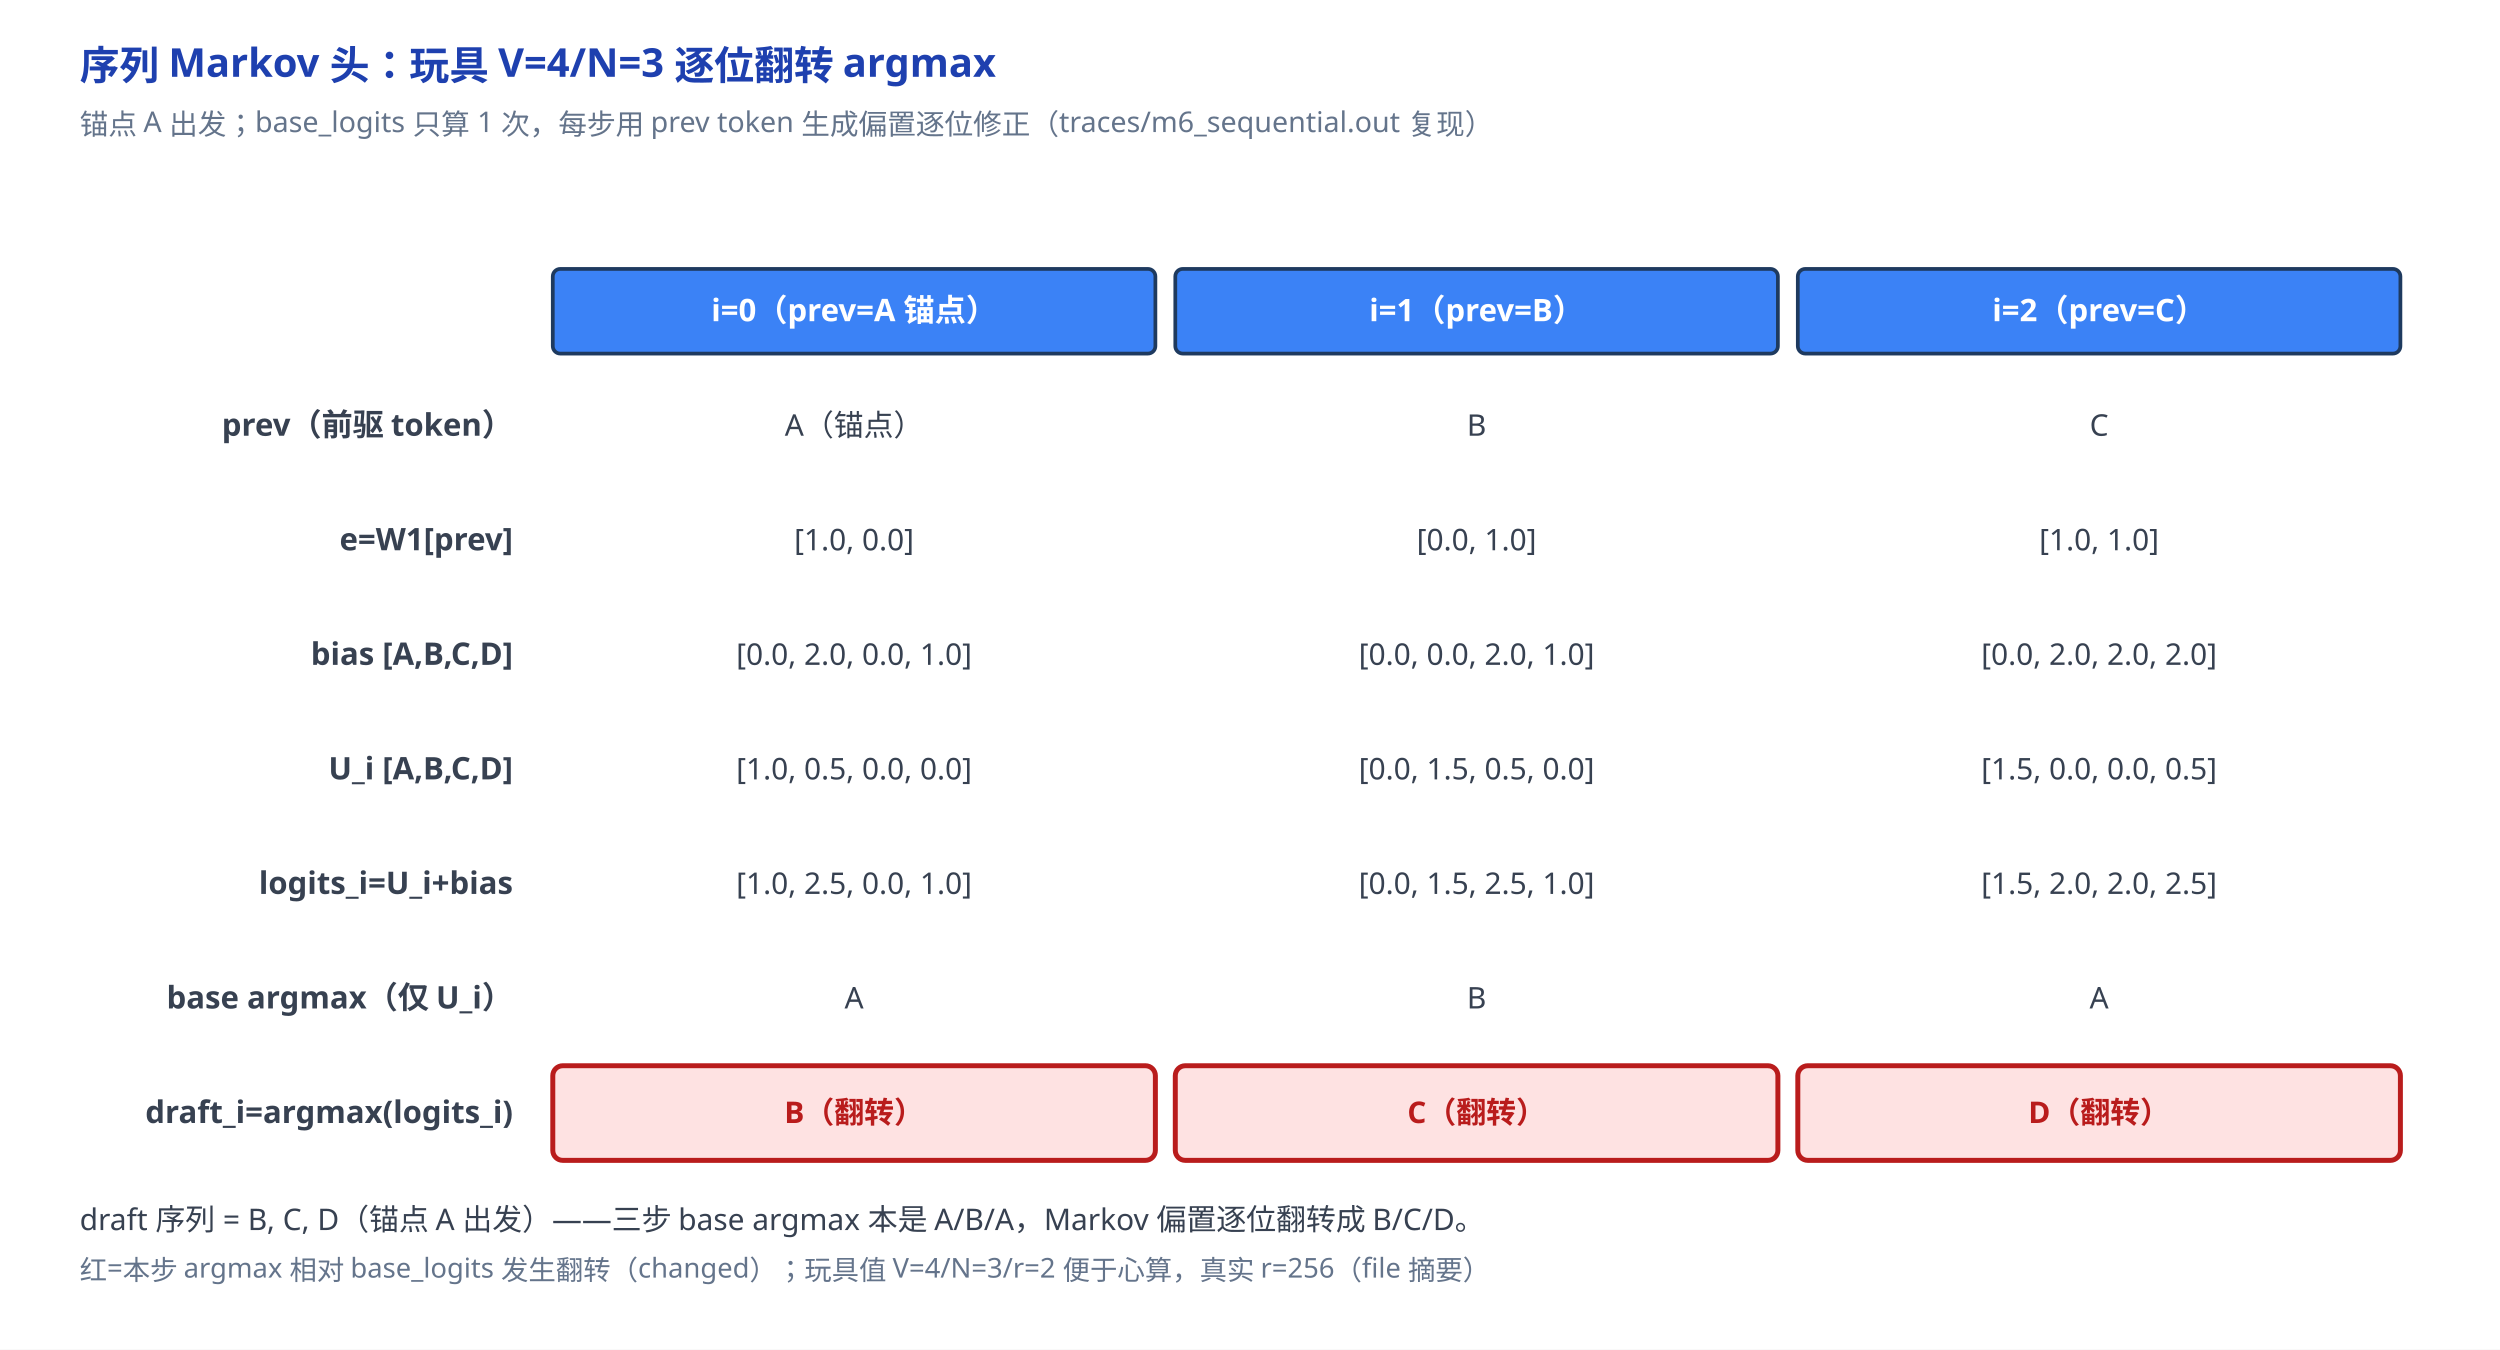
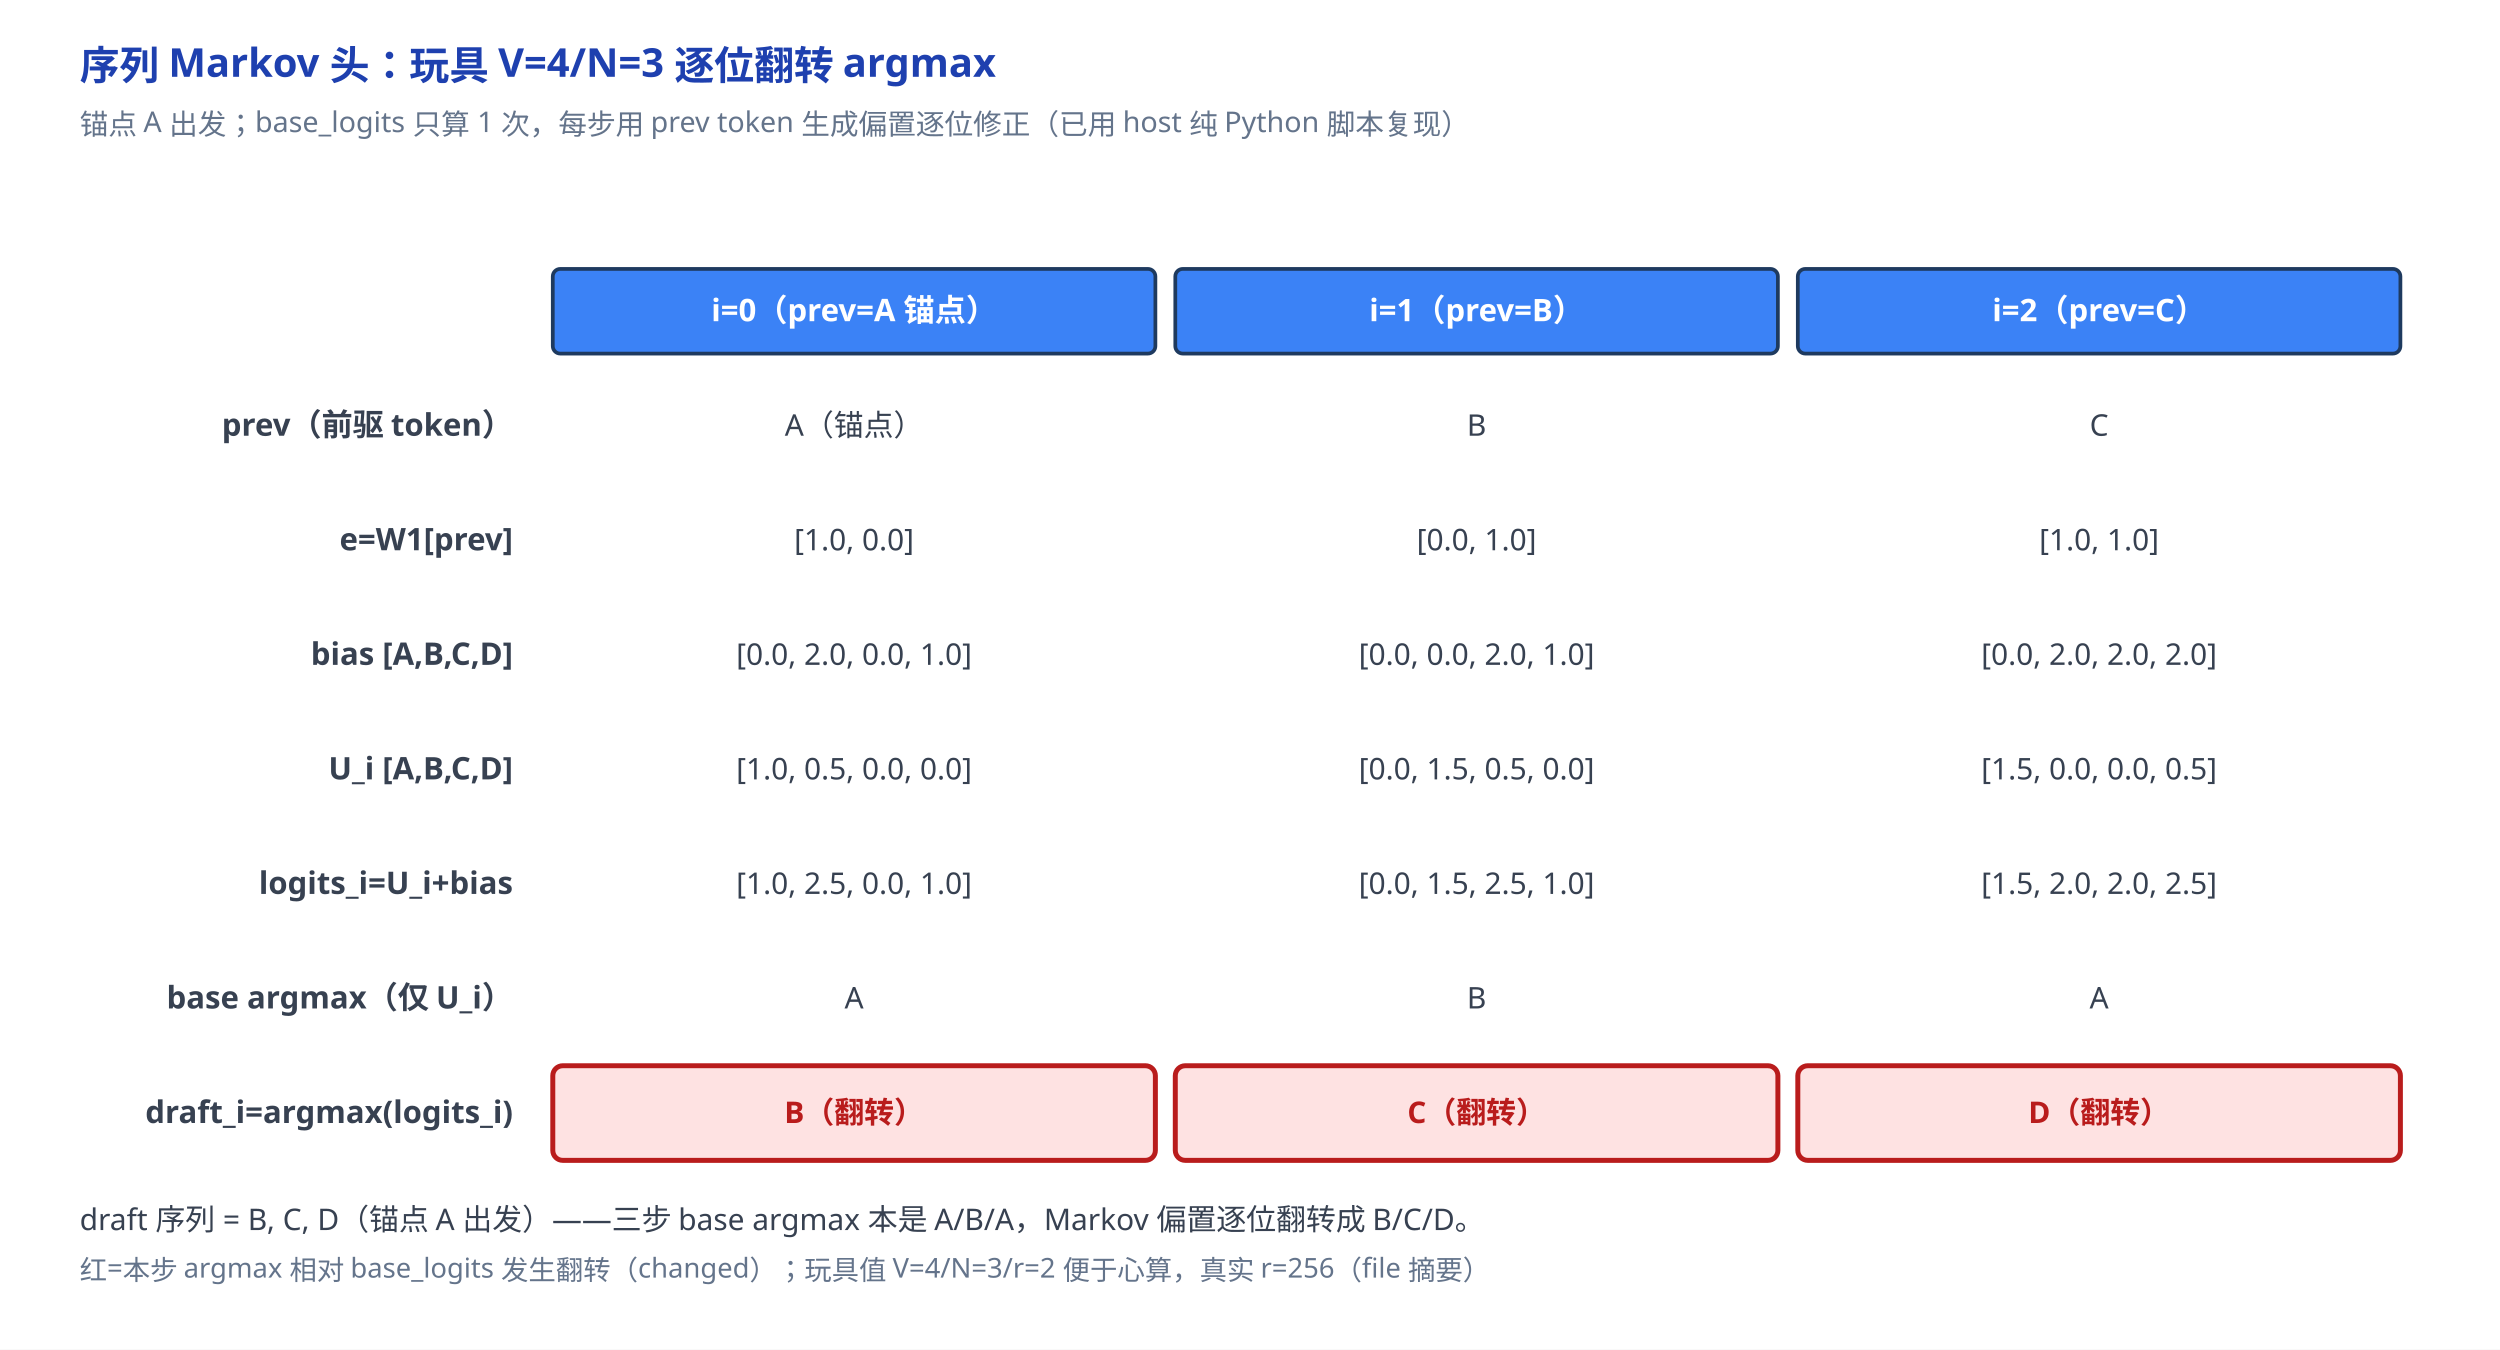
<svg xmlns="http://www.w3.org/2000/svg" viewBox="0 0 1004 542">
  <defs>
    <marker id="a" viewBox="0 0 10 6" refX="9" refY="3" markerWidth="6" markerHeight="4" orient="auto">
      <path d="M0,0 L10,3 L0,6 Z" fill="#64748b" />
    </marker>
  </defs>
  <rect width="1004" height="542" fill="white" />
  <text x="32" y="32" font-family="sans-serif" font-size="16" font-weight="bold" fill="#1e40af">序列 Markov 头：玩具 V=4/N=3 逐位翻转 argmax</text>
-   <text x="32" y="54" font-family="sans-serif" font-size="11.5" fill="#64748b">锚点 A 出发；base_logits 只算 1 次，每步用 prev token 生成偏置逐位修正（traces/m6_sequential.out 复现）</text>
+   <text x="32" y="54" font-family="sans-serif" font-size="11.5" fill="#64748b">锚点 A 出发；base_logits 只算 1 次，每步用 prev token 生成偏置逐位修正（已用 host 纯 Python 脚本复现）</text>
  <rect x="222" y="108" width="242" height="34" rx="3" fill="#3b82f6" stroke="#1e3a5f" stroke-width="1.5" />
  <text x="343.0" y="129.0" text-anchor="middle" font-family="sans-serif" font-size="12.5" fill="white" font-weight="bold">i=0（prev=A 锚点）</text>
  <rect x="472" y="108" width="242" height="34" rx="3" fill="#3b82f6" stroke="#1e3a5f" stroke-width="1.5" />
  <text x="593.0" y="129.0" text-anchor="middle" font-family="sans-serif" font-size="12.5" fill="white" font-weight="bold">i=1（prev=B）</text>
  <rect x="722" y="108" width="242" height="34" rx="3" fill="#3b82f6" stroke="#1e3a5f" stroke-width="1.5" />
  <text x="843.0" y="129.0" text-anchor="middle" font-family="sans-serif" font-size="12.5" fill="white" font-weight="bold">i=2（prev=C）</text>
  <text x="206" y="175.0" text-anchor="end" font-family="sans-serif" font-size="12.5" font-weight="bold" fill="#374151">prev（前驱 token）</text>
  <text x="343.0" y="175.0" text-anchor="middle" font-family="sans-serif" font-size="12" fill="#374151">A（锚点）</text>
  <text x="593.0" y="175.0" text-anchor="middle" font-family="sans-serif" font-size="12" fill="#374151">B</text>
  <text x="843.0" y="175.0" text-anchor="middle" font-family="sans-serif" font-size="12" fill="#374151">C</text>
  <text x="206" y="221.0" text-anchor="end" font-family="sans-serif" font-size="12.5" font-weight="bold" fill="#374151">e=W1[prev]</text>
  <text x="343.0" y="221.0" text-anchor="middle" font-family="sans-serif" font-size="12" fill="#374151">[1.0, 0.0]</text>
  <text x="593.0" y="221.0" text-anchor="middle" font-family="sans-serif" font-size="12" fill="#374151">[0.0, 1.0]</text>
  <text x="843.0" y="221.0" text-anchor="middle" font-family="sans-serif" font-size="12" fill="#374151">[1.0, 1.0]</text>
  <text x="206" y="267.0" text-anchor="end" font-family="sans-serif" font-size="12.5" font-weight="bold" fill="#374151">bias [A,B,C,D]</text>
  <text x="343.0" y="267.0" text-anchor="middle" font-family="sans-serif" font-size="12" fill="#374151">[0.0, 2.0, 0.0, 1.0]</text>
  <text x="593.0" y="267.0" text-anchor="middle" font-family="sans-serif" font-size="12" fill="#374151">[0.0, 0.0, 2.0, 1.0]</text>
  <text x="843.0" y="267.0" text-anchor="middle" font-family="sans-serif" font-size="12" fill="#374151">[0.0, 2.0, 2.0, 2.0]</text>
  <text x="206" y="313.0" text-anchor="end" font-family="sans-serif" font-size="12.5" font-weight="bold" fill="#374151">U_i [A,B,C,D]</text>
  <text x="343.0" y="313.0" text-anchor="middle" font-family="sans-serif" font-size="12" fill="#374151">[1.0, 0.5, 0.0, 0.0]</text>
  <text x="593.0" y="313.0" text-anchor="middle" font-family="sans-serif" font-size="12" fill="#374151">[0.0, 1.5, 0.5, 0.0]</text>
  <text x="843.0" y="313.0" text-anchor="middle" font-family="sans-serif" font-size="12" fill="#374151">[1.5, 0.0, 0.0, 0.5]</text>
  <text x="206" y="359.0" text-anchor="end" font-family="sans-serif" font-size="12.5" font-weight="bold" fill="#374151">logits_i=U_i+bias</text>
  <text x="343.0" y="359.0" text-anchor="middle" font-family="sans-serif" font-size="12" fill="#374151">[1.0, 2.5, 0.0, 1.0]</text>
  <text x="593.0" y="359.0" text-anchor="middle" font-family="sans-serif" font-size="12" fill="#374151">[0.0, 1.5, 2.5, 1.0]</text>
  <text x="843.0" y="359.0" text-anchor="middle" font-family="sans-serif" font-size="12" fill="#374151">[1.5, 2.0, 2.0, 2.5]</text>
  <text x="206" y="405.0" text-anchor="end" font-family="sans-serif" font-size="12.5" font-weight="bold" fill="#374151">base argmax（仅 U_i）</text>
  <text x="343.0" y="405.0" text-anchor="middle" font-family="sans-serif" font-size="12" fill="#374151">A</text>
  <text x="593.0" y="405.0" text-anchor="middle" font-family="sans-serif" font-size="12" fill="#374151">B</text>
  <text x="843.0" y="405.0" text-anchor="middle" font-family="sans-serif" font-size="12" fill="#374151">A</text>
  <text x="206" y="451.0" text-anchor="end" font-family="sans-serif" font-size="12.5" font-weight="bold" fill="#374151">draft_i=argmax(logits_i)</text>
  <rect x="222" y="428" width="242" height="38" rx="4" fill="#fee2e2" stroke="#b91c1c" stroke-width="2" />
  <text x="343.0" y="451.0" text-anchor="middle" font-family="sans-serif" font-size="12" fill="#b91c1c" font-weight="bold">B（翻转）</text>
  <rect x="472" y="428" width="242" height="38" rx="4" fill="#fee2e2" stroke="#b91c1c" stroke-width="2" />
  <text x="593.0" y="451.0" text-anchor="middle" font-family="sans-serif" font-size="12" fill="#b91c1c" font-weight="bold">C（翻转）</text>
  <rect x="722" y="428" width="242" height="38" rx="4" fill="#fee2e2" stroke="#b91c1c" stroke-width="2" />
  <text x="843.0" y="451.0" text-anchor="middle" font-family="sans-serif" font-size="12" fill="#b91c1c" font-weight="bold">D（翻转）</text>
  <text x="32" y="494" font-family="sans-serif" font-size="12" fill="#374151">draft 序列 = B, C, D（锚点 A 出发）——三步 base argmax 本是 A/B/A，Markov 偏置逐位翻转成 B/C/D。</text>
  <text x="32" y="514" font-family="sans-serif" font-size="11" fill="#64748b">红=本步 argmax 相对 base_logits 发生翻转（changed）；玩具值 V=4/N=3/r=2 便于心算，真实 r=256（file 摘要）</text>
</svg>
